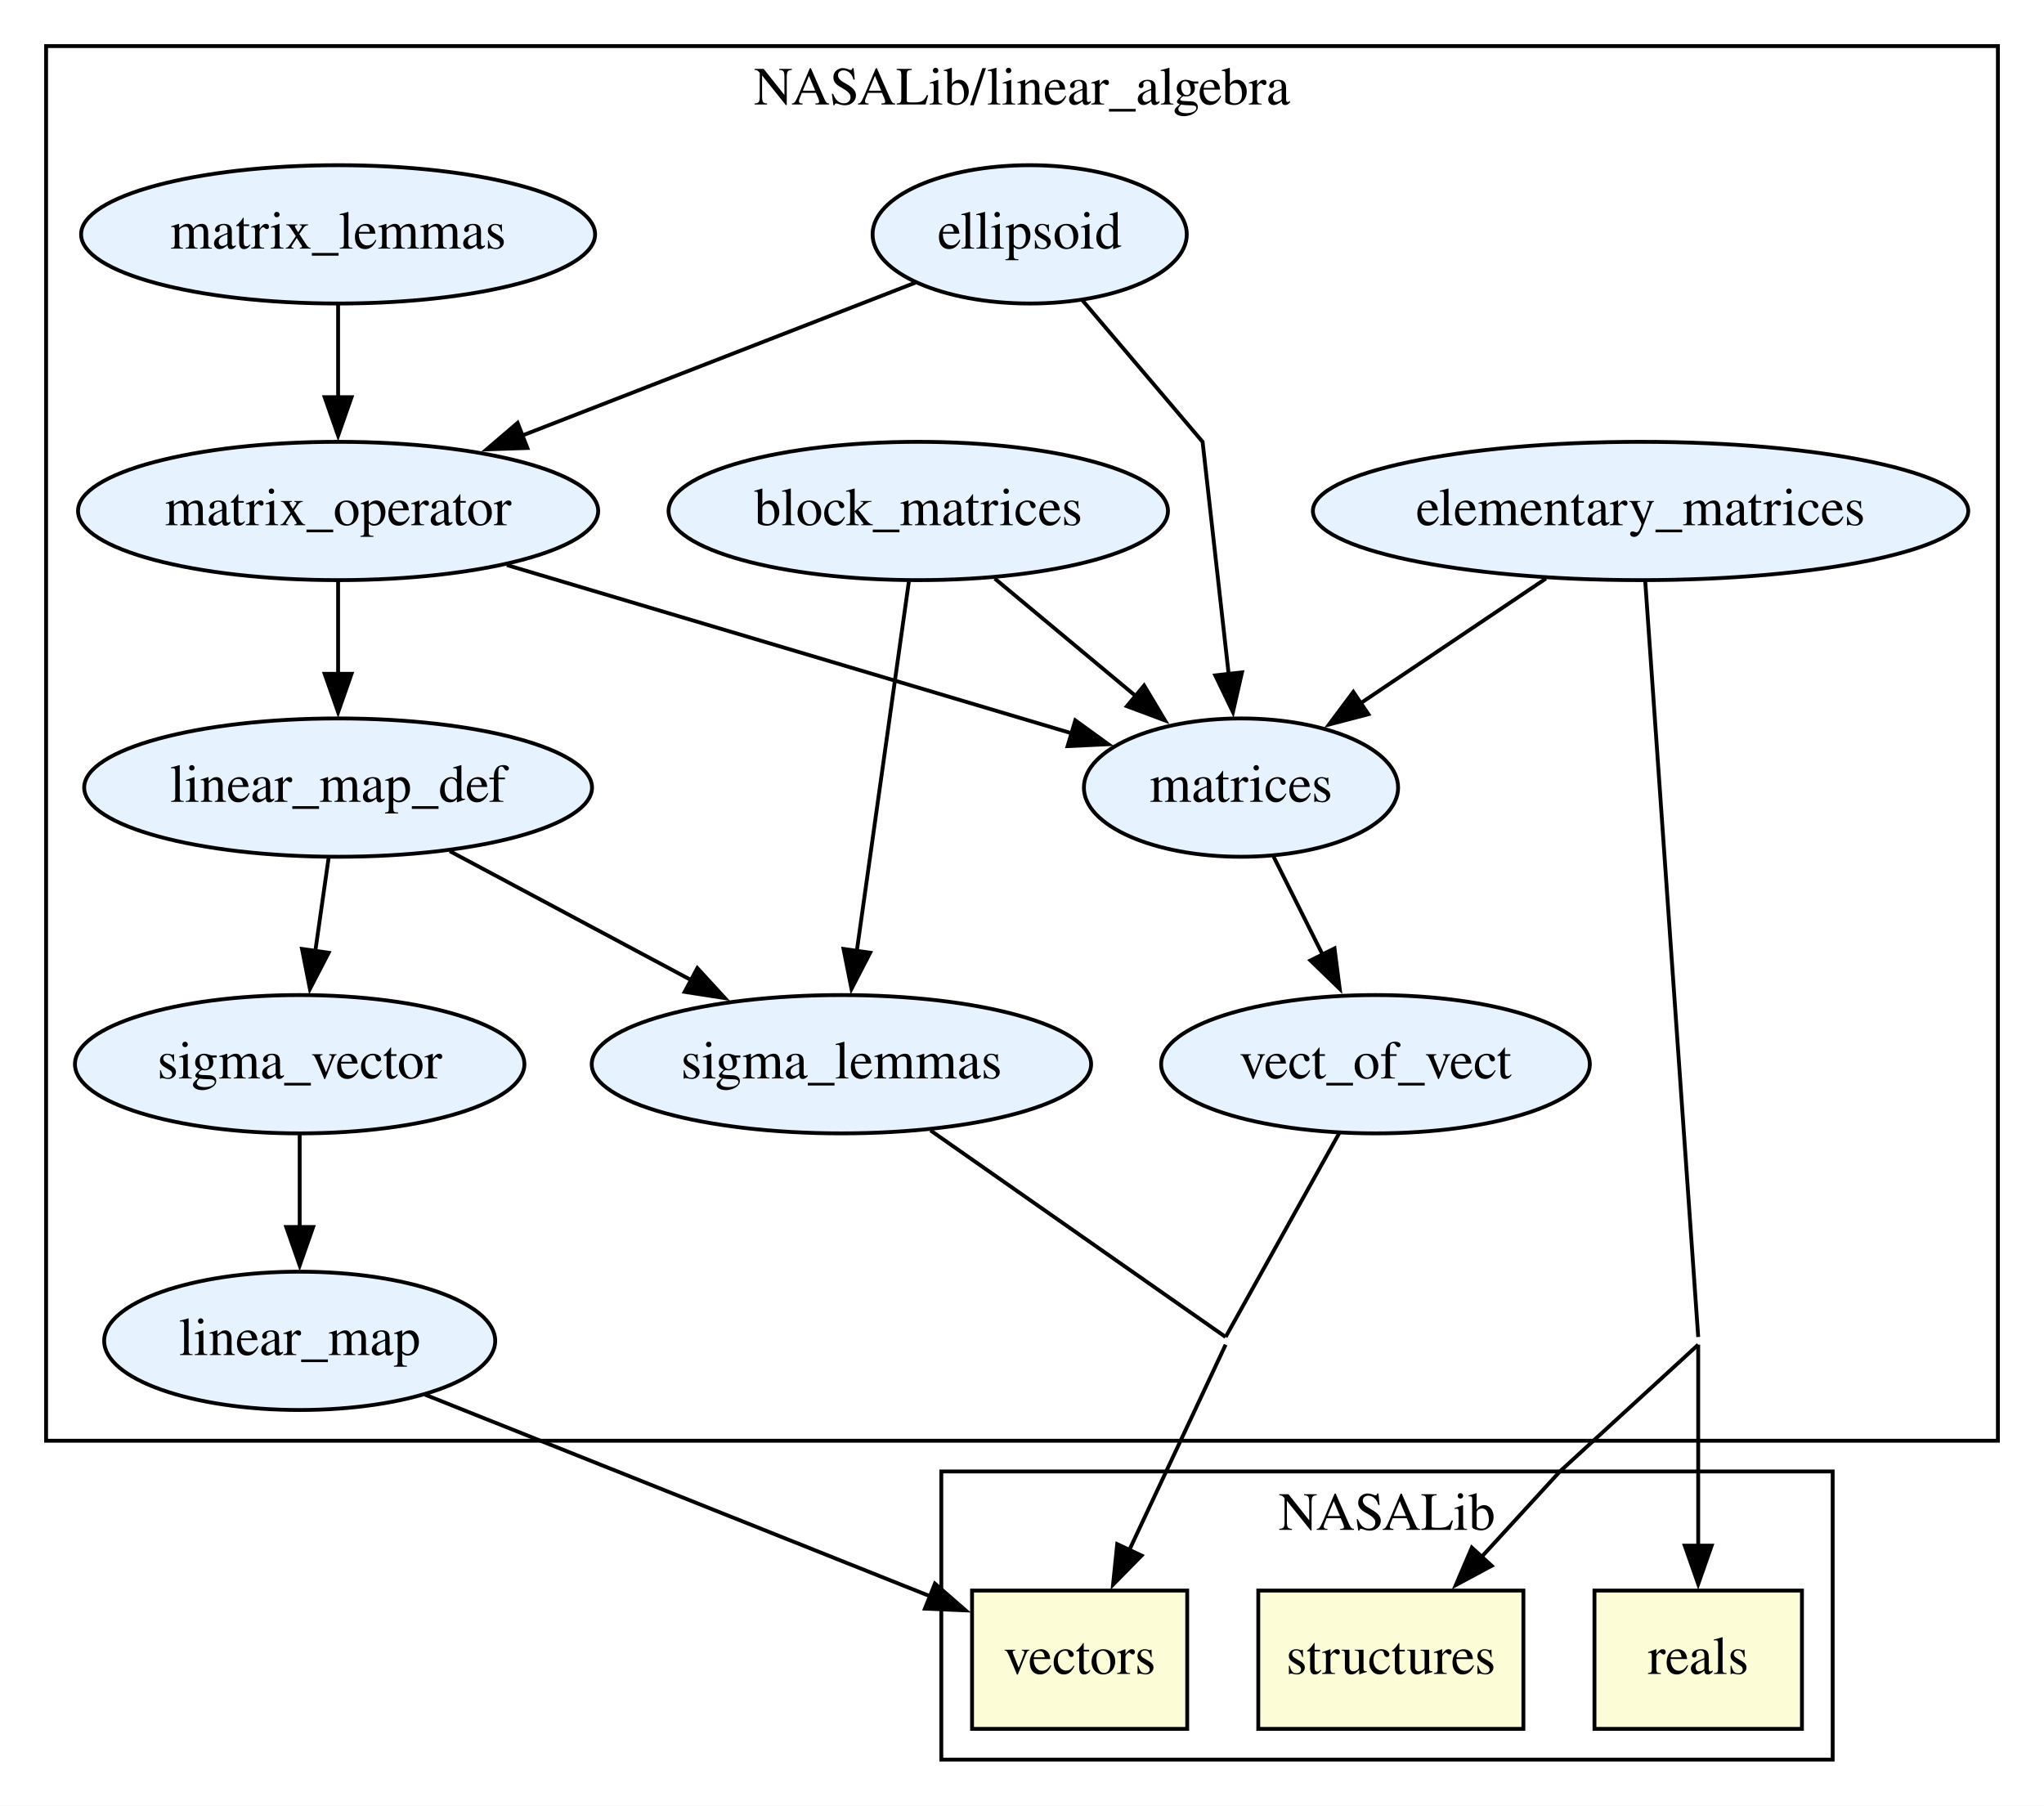
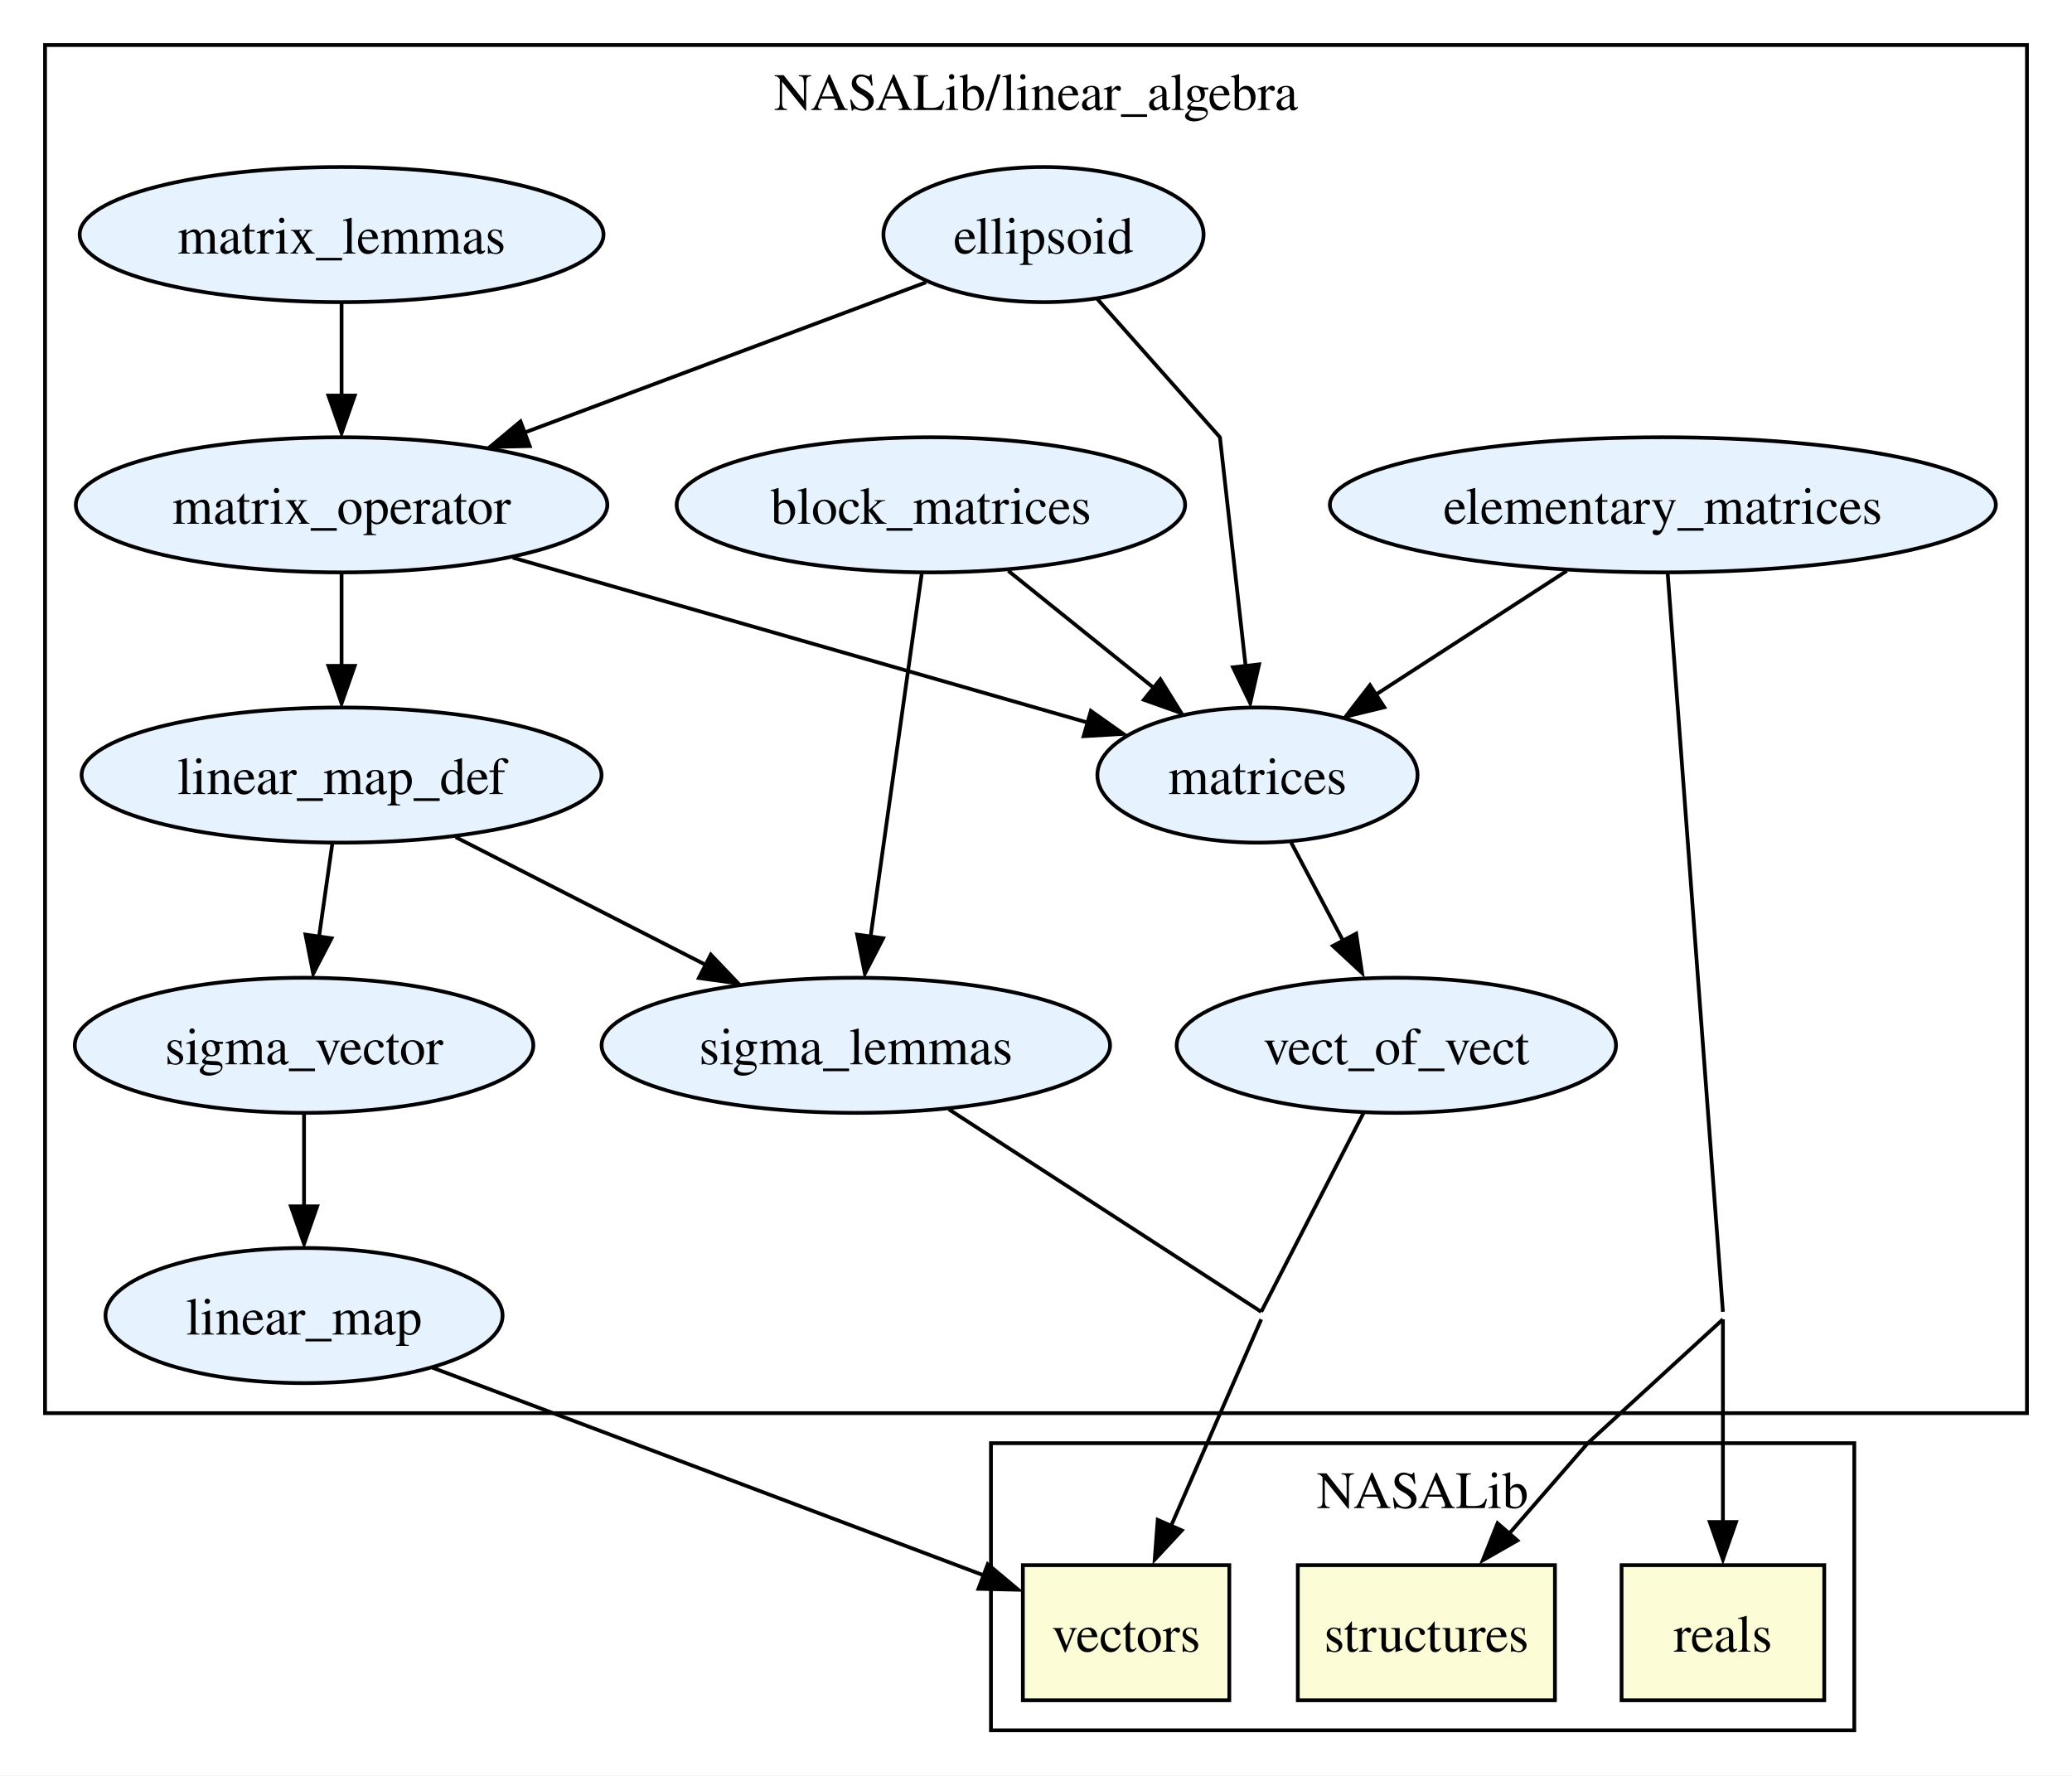
- <svg xmlns="http://www.w3.org/2000/svg" width="532pt" height="470pt" viewBox="0.00 0.00 532.00 470.00">
-   <g id="graph0" class="graph" transform="scale(1 1) rotate(0) translate(4 466)">
-     <polygon fill="white" stroke="none" points="-4,4 -4,-466 528,-466 528,4 -4,4" />
+ <svg xmlns="http://www.w3.org/2000/svg" width="552pt" height="473pt" viewBox="0.00 0.00 552.00 473.00">
+   <g id="graph0" class="graph" transform="scale(1 1) rotate(0) translate(4 469)">
+     <polygon fill="white" stroke="none" points="-4,4 -4,-469 548,-469 548,4 -4,4" />
    <g id="clust2" class="cluster">
-       <polygon fill="none" stroke="black" points="8,-91 8,-454 516,-454 516,-91 8,-91" />
-       <text text-anchor="middle" x="262" y="-438.8" font-family="Times,serif" font-size="14.00">NASALib/linear_algebra</text>
+       <polygon fill="none" stroke="black" points="8,-92.5 8,-457 536,-457 536,-92.5 8,-92.5" />
+       <text text-anchor="middle" x="272" y="-439.7" font-family="Times,serif" font-size="14.00">NASALib/linear_algebra</text>
    </g>
    <g id="clust1" class="cluster">
-       <polygon fill="none" stroke="black" points="241,-8 241,-83 473,-83 473,-8 241,-8" />
-       <text text-anchor="middle" x="357" y="-67.8" font-family="Times,serif" font-size="14.00">NASALib</text>
+       <polygon fill="none" stroke="black" points="260,-8 260,-84.5 490,-84.5 490,-8 260,-8" />
+       <text text-anchor="middle" x="375" y="-67.2" font-family="Times,serif" font-size="14.00">NASALib</text>
    </g>
    <g id="node1" class="node">
-       <ellipse fill="#e6f3ff" stroke="black" cx="235" cy="-333" rx="64.99" ry="18" />
-       <text text-anchor="middle" x="235" y="-329.3" font-family="Times,serif" font-size="14.00">block_matrices</text>
+       <ellipse fill="#e6f3ff" stroke="black" cx="244" cy="-334.5" rx="67.73" ry="18" />
+       <text text-anchor="middle" x="244" y="-329.45" font-family="Times,serif" font-size="14.00">block_matrices</text>
    </g>
    <g id="node6" class="node">
-       <ellipse fill="#e6f3ff" stroke="black" cx="319" cy="-261" rx="40.89" ry="18" />
-       <text text-anchor="middle" x="319" y="-257.3" font-family="Times,serif" font-size="14.00">matrices</text>
+       <ellipse fill="#e6f3ff" stroke="black" cx="331" cy="-262.5" rx="42.65" ry="18" />
+       <text text-anchor="middle" x="331" y="-257.45" font-family="Times,serif" font-size="14.00">matrices</text>
    </g>
    <g id="edge1" class="edge">
-       <path fill="none" stroke="black" d="M254.91,-315.41C265.89,-306.26 279.68,-294.76 291.66,-284.78" />
-       <polygon fill="black" stroke="black" points="293.78,-287.57 299.22,-278.48 289.3,-282.19 293.78,-287.57" />
+       <path fill="none" stroke="black" d="M264.62,-316.91C276.21,-307.58 290.84,-295.81 303.41,-285.7" />
+       <polygon fill="black" stroke="black" points="305.13,-288.01 310.72,-279.01 300.74,-282.55 305.13,-288.01" />
    </g>
    <g id="node9" class="node">
-       <ellipse fill="#e6f3ff" stroke="black" cx="215" cy="-189" rx="64.99" ry="18" />
-       <text text-anchor="middle" x="215" y="-185.3" font-family="Times,serif" font-size="14.00">sigma_lemmas</text>
+       <ellipse fill="#e6f3ff" stroke="black" cx="224" cy="-190.5" rx="67.73" ry="18" />
+       <text text-anchor="middle" x="224" y="-185.45" font-family="Times,serif" font-size="14.00">sigma_lemmas</text>
    </g>
    <g id="edge2" class="edge">
-       <path fill="none" stroke="black" d="M232.55,-314.59C229.17,-290.61 223.05,-247.14 219,-218.42" />
-       <polygon fill="black" stroke="black" points="222.48,-218.02 217.62,-208.61 215.55,-219 222.48,-218.02" />
+       <path fill="none" stroke="black" d="M241.55,-316.09C238.14,-291.9 231.94,-247.86 227.89,-219.15" />
+       <polygon fill="black" stroke="black" points="231.27,-219.02 226.41,-209.61 224.34,-220 231.27,-219.02" />
    </g>
    <g id="node2" class="node">
-       <ellipse fill="#e6f3ff" stroke="black" cx="423" cy="-333" rx="85.29" ry="18" />
-       <text text-anchor="middle" x="423" y="-329.3" font-family="Times,serif" font-size="14.00">elementary_matrices</text>
+       <ellipse fill="#e6f3ff" stroke="black" cx="439" cy="-334.5" rx="88.71" ry="18" />
+       <text text-anchor="middle" x="439" y="-329.45" font-family="Times,serif" font-size="14.00">elementary_matrices</text>
    </g>
    <g id="edge3" class="edge">
-       <path fill="none" stroke="black" d="M398.35,-315.41C383.83,-305.63 365.32,-293.18 349.84,-282.76" />
-       <polygon fill="black" stroke="black" points="352.15,-280.1 341.9,-277.42 348.24,-285.9 352.15,-280.1" />
+       <path fill="none" stroke="black" d="M413.41,-316.91C398.18,-307.04 378.74,-294.44 362.57,-283.96" />
+       <polygon fill="black" stroke="black" points="364.78,-280.57 354.48,-278.07 360.97,-286.45 364.78,-280.57" />
    </g>
    <g id="node12" class="node">
-       <polygon fill="#fcfcd7" stroke="black" points="465,-52 411,-52 411,-16 465,-16 465,-52" />
-       <text text-anchor="middle" x="438" y="-30.3" font-family="Times,serif" font-size="14.00">reals</text>
+       <polygon fill="#fcfcd7" stroke="black" points="482,-52 428,-52 428,-16 482,-16 482,-52" />
+       <text text-anchor="middle" x="455" y="-28.95" font-family="Times,serif" font-size="14.00">reals</text>
    </g>
    <g id="edge4" class="edge">
-       <path fill="none" stroke="black" d="M438,-116C438,-116 438,-86.96 438,-63.66" />
-       <polygon fill="black" stroke="black" points="441.5,-63.69 438,-53.69 434.5,-63.69 441.5,-63.69" />
+       <path fill="none" stroke="black" d="M455,-117.5C455,-117.5 455,-87.1 455,-63.21" />
+       <polygon fill="black" stroke="black" points="458.5,-63.5 455,-53.5 451.5,-63.5 458.5,-63.5" />
    </g>
    <g id="node13" class="node">
-       <polygon fill="#fcfcd7" stroke="black" points="392.5,-52 323.5,-52 323.5,-16 392.5,-16 392.5,-52" />
-       <text text-anchor="middle" x="358" y="-30.3" font-family="Times,serif" font-size="14.00">structures</text>
+       <polygon fill="#fcfcd7" stroke="black" points="410.25,-52 341.75,-52 341.75,-16 410.25,-16 410.25,-52" />
+       <text text-anchor="middle" x="376" y="-28.95" font-family="Times,serif" font-size="14.00">structures</text>
    </g>
    <g id="edge5" class="edge">
-       <path fill="none" stroke="black" d="M438,-116C438,-116 402,-83 402,-83 402,-83 391.96,-72.04 381.47,-60.6" />
-       <polygon fill="black" stroke="black" points="384.25,-58.45 374.91,-53.44 379.08,-63.18 384.25,-58.45" />
-       <path fill="none" stroke="black" d="M424.2,-314.85C427.76,-264.07 438,-118 438,-118" />
+       <path fill="none" stroke="black" d="M455,-117.5C455,-117.5 419,-84.5 419,-84.5 419,-84.5 408.73,-72.67 398.22,-60.58" />
+       <polygon fill="black" stroke="black" points="400.24,-58.57 391.04,-53.31 394.96,-63.16 400.24,-58.57" />
+       <path fill="none" stroke="black" d="M440.28,-316.35C444.08,-265.57 455,-119.5 455,-119.5" />
    </g>
    <g id="node3" class="node">
-       <ellipse fill="#e6f3ff" stroke="black" cx="264" cy="-405" rx="40.89" ry="18" />
-       <text text-anchor="middle" x="264" y="-401.3" font-family="Times,serif" font-size="14.00">ellipsoid</text>
+       <ellipse fill="#e6f3ff" stroke="black" cx="274" cy="-406.5" rx="42.65" ry="18" />
+       <text text-anchor="middle" x="274" y="-401.45" font-family="Times,serif" font-size="14.00">ellipsoid</text>
    </g>
    <g id="edge6" class="edge">
-       <path fill="none" stroke="black" d="M277.75,-387.81C290.98,-372.22 309,-351 309,-351 309,-351 312.88,-316.42 315.81,-290.37" />
-       <polygon fill="black" stroke="black" points="319.26,-290.99 316.9,-280.66 312.31,-290.21 319.26,-290.99" />
+       <path fill="none" stroke="black" d="M288.36,-389.31C302.18,-373.72 321,-352.5 321,-352.5 321,-352.5 324.92,-317.61 327.85,-291.52" />
+       <polygon fill="black" stroke="black" points="331.43,-291.99 329.07,-281.66 324.48,-291.21 331.43,-291.99" />
    </g>
    <g id="node8" class="node">
-       <ellipse fill="#e6f3ff" stroke="black" cx="84" cy="-333" rx="67.69" ry="18" />
-       <text text-anchor="middle" x="84" y="-329.3" font-family="Times,serif" font-size="14.00">matrix_operator</text>
+       <ellipse fill="#e6f3ff" stroke="black" cx="87" cy="-334.5" rx="70.8" ry="18" />
+       <text text-anchor="middle" x="87" y="-329.45" font-family="Times,serif" font-size="14.00">matrix_operator</text>
    </g>
    <g id="edge7" class="edge">
-       <path fill="none" stroke="black" d="M234.28,-392.44C206.47,-381.63 164.44,-365.28 131.9,-352.63" />
-       <polygon fill="black" stroke="black" points="133.26,-349.4 122.67,-349.04 130.72,-355.93 133.26,-349.4" />
+       <path fill="none" stroke="black" d="M242.7,-393.78C213.49,-382.85 169.46,-366.37 135.66,-353.72" />
+       <polygon fill="black" stroke="black" points="137.12,-350.15 126.53,-349.92 134.67,-356.71 137.12,-350.15" />
    </g>
    <g id="node4" class="node">
-       <ellipse fill="#e6f3ff" stroke="black" cx="74" cy="-117" rx="50.89" ry="18" />
-       <text text-anchor="middle" x="74" y="-113.3" font-family="Times,serif" font-size="14.00">linear_map</text>
+       <ellipse fill="#e6f3ff" stroke="black" cx="77" cy="-118.5" rx="52.89" ry="18" />
+       <text text-anchor="middle" x="77" y="-113.45" font-family="Times,serif" font-size="14.00">linear_map</text>
    </g>
    <g id="node14" class="node">
-       <polygon fill="#fcfcd7" stroke="black" points="305,-52 249,-52 249,-16 305,-16 305,-52" />
-       <text text-anchor="middle" x="277" y="-30.3" font-family="Times,serif" font-size="14.00">vectors</text>
+       <polygon fill="#fcfcd7" stroke="black" points="323.5,-52 268.5,-52 268.5,-16 323.5,-16 323.5,-52" />
+       <text text-anchor="middle" x="296" y="-28.95" font-family="Times,serif" font-size="14.00">vectors</text>
+     </g>
+     <g id="edge10" class="edge">
+       <path fill="none" stroke="black" d="M111.22,-104.61C151.06,-89.6 216.67,-64.89 258.04,-49.3" />
+       <polygon fill="black" stroke="black" points="259.14,-52.25 267.26,-45.45 256.67,-45.7 259.14,-52.25" />
+     </g>
+     <g id="node5" class="node">
+       <ellipse fill="#e6f3ff" stroke="black" cx="87" cy="-262.5" rx="69.26" ry="18" />
+       <text text-anchor="middle" x="87" y="-257.45" font-family="Times,serif" font-size="14.00">linear_map_def</text>
    </g>
    <g id="edge8" class="edge">
-       <path fill="none" stroke="black" d="M106.62,-102.99C142.57,-88.64 200.37,-65.58 238.52,-50.35" />
-       <polygon fill="black" stroke="black" points="239.33,-53.8 247.32,-46.84 236.73,-47.3 239.33,-53.8" />
+       <path fill="none" stroke="black" d="M117.4,-245.96C137,-235.95 162.7,-222.82 183.96,-211.96" />
+       <polygon fill="black" stroke="black" points="185.37,-214.66 192.68,-206.99 182.18,-208.43 185.37,-214.66" />
    </g>
-     <g id="node5" class="node">
-       <ellipse fill="#e6f3ff" stroke="black" cx="84" cy="-261" rx="66.09" ry="18" />
-       <text text-anchor="middle" x="84" y="-257.3" font-family="Times,serif" font-size="14.00">linear_map_def</text>
+     <g id="node10" class="node">
+       <ellipse fill="#e6f3ff" stroke="black" cx="77" cy="-190.5" rx="61.08" ry="18" />
+       <text text-anchor="middle" x="77" y="-185.45" font-family="Times,serif" font-size="14.00">sigma_vector</text>
    </g>
    <g id="edge9" class="edge">
-       <path fill="none" stroke="black" d="M113.07,-244.46C131.56,-234.59 155.72,-221.67 175.88,-210.9" />
-       <polygon fill="black" stroke="black" points="177.5,-214.01 184.67,-206.21 174.2,-207.83 177.5,-214.01" />
-     </g>
-     <g id="node10" class="node">
-       <ellipse fill="#e6f3ff" stroke="black" cx="74" cy="-189" rx="58.49" ry="18" />
-       <text text-anchor="middle" x="74" y="-185.3" font-family="Times,serif" font-size="14.00">sigma_vector</text>
-     </g>
-     <g id="edge10" class="edge">
-       <path fill="none" stroke="black" d="M81.53,-242.7C80.47,-235.32 79.22,-226.52 78.04,-218.25" />
-       <polygon fill="black" stroke="black" points="81.54,-218.01 76.66,-208.6 74.61,-219 81.54,-218.01" />
+       <path fill="none" stroke="black" d="M84.53,-244.2C83.46,-236.74 82.19,-227.82 81,-219.47" />
+       <polygon fill="black" stroke="black" points="84.32,-219.01 79.44,-209.6 77.39,-220 84.32,-219.01" />
    </g>
    <g id="node11" class="node">
-       <ellipse fill="#e6f3ff" stroke="black" cx="354" cy="-189" rx="55.79" ry="18" />
-       <text text-anchor="middle" x="354" y="-185.3" font-family="Times,serif" font-size="14.00">vect_of_vect</text>
+       <ellipse fill="#e6f3ff" stroke="black" cx="368" cy="-190.5" rx="58.52" ry="18" />
+       <text text-anchor="middle" x="368" y="-185.45" font-family="Times,serif" font-size="14.00">vect_of_vect</text>
    </g>
    <g id="edge11" class="edge">
-       <path fill="none" stroke="black" d="M327.47,-243.05C331.33,-235.35 335.99,-226.03 340.32,-217.36" />
-       <polygon fill="black" stroke="black" points="343.34,-219.14 344.69,-208.63 337.08,-216.01 343.34,-219.14" />
+       <path fill="none" stroke="black" d="M339.96,-244.55C344.12,-236.68 349.17,-227.12 353.84,-218.29" />
+       <polygon fill="black" stroke="black" points="357.29,-220.25 358.87,-209.78 351.1,-216.98 357.29,-220.25" />
    </g>
    <g id="node7" class="node">
-       <ellipse fill="#e6f3ff" stroke="black" cx="84" cy="-405" rx="66.89" ry="18" />
-       <text text-anchor="middle" x="84" y="-401.3" font-family="Times,serif" font-size="14.00">matrix_lemmas</text>
+       <ellipse fill="#e6f3ff" stroke="black" cx="87" cy="-406.5" rx="69.78" ry="18" />
+       <text text-anchor="middle" x="87" y="-401.45" font-family="Times,serif" font-size="14.00">matrix_lemmas</text>
    </g>
    <g id="edge12" class="edge">
-       <path fill="none" stroke="black" d="M84,-386.7C84,-379.41 84,-370.73 84,-362.54" />
-       <polygon fill="black" stroke="black" points="87.5,-362.62 84,-352.62 80.5,-362.62 87.5,-362.62" />
+       <path fill="none" stroke="black" d="M87,-388.2C87,-380.74 87,-371.82 87,-363.47" />
+       <polygon fill="black" stroke="black" points="90.5,-363.6 87,-353.6 83.5,-363.6 90.5,-363.6" />
    </g>
    <g id="edge13" class="edge">
-       <path fill="none" stroke="black" d="M84,-314.7C84,-307.41 84,-298.73 84,-290.54" />
-       <polygon fill="black" stroke="black" points="87.5,-290.62 84,-280.62 80.5,-290.62 87.5,-290.62" />
+       <path fill="none" stroke="black" d="M87,-316.2C87,-308.74 87,-299.82 87,-291.47" />
+       <polygon fill="black" stroke="black" points="90.5,-291.6 87,-281.6 83.5,-291.6 90.5,-291.6" />
    </g>
    <g id="edge14" class="edge">
-       <path fill="none" stroke="black" d="M127.93,-318.92C169.91,-306.41 232.86,-287.66 274.9,-275.14" />
-       <polygon fill="black" stroke="black" points="275.87,-278.5 284.45,-272.29 273.87,-271.79 275.87,-278.5" />
+       <path fill="none" stroke="black" d="M132.61,-320.42C176.44,-307.84 242.3,-288.95 285.94,-276.43" />
+       <polygon fill="black" stroke="black" points="286.62,-279.59 295.26,-273.47 284.69,-272.86 286.62,-279.59" />
    </g>
    <g id="edge15" class="edge">
-       <path fill="none" stroke="black" d="M315,-116C315,-116 300.87,-85.89 289.85,-62.38" />
-       <polygon fill="black" stroke="black" points="293.12,-61.11 285.7,-53.55 286.78,-64.09 293.12,-61.11" />
-       <path fill="none" stroke="black" d="M238.19,-171.76C267.73,-151.09 315,-118 315,-118" />
+       <path fill="none" stroke="black" d="M332,-117.5C332,-117.5 318.49,-86.55 308.03,-62.56" />
+       <polygon fill="black" stroke="black" points="310.84,-61.26 303.63,-53.5 304.43,-64.06 310.84,-61.26" />
+       <path fill="none" stroke="black" d="M248.78,-173.44C280.66,-152.77 332,-119.5 332,-119.5" />
    </g>
    <g id="edge16" class="edge">
-       <path fill="none" stroke="black" d="M74,-170.7C74,-163.41 74,-154.73 74,-146.54" />
-       <polygon fill="black" stroke="black" points="77.5,-146.62 74,-136.62 70.5,-146.62 77.5,-146.62" />
+       <path fill="none" stroke="black" d="M77,-172.2C77,-164.74 77,-155.82 77,-147.47" />
+       <polygon fill="black" stroke="black" points="80.5,-147.6 77,-137.6 73.5,-147.6 80.5,-147.6" />
    </g>
    <g id="edge17" class="edge">
-       <path fill="none" stroke="black" d="M344.56,-171.05C333.02,-150.34 315,-118 315,-118" />
+       <path fill="none" stroke="black" d="M359.29,-172.55C348.63,-151.84 332,-119.5 332,-119.5" />
    </g>
  </g>
</svg>
